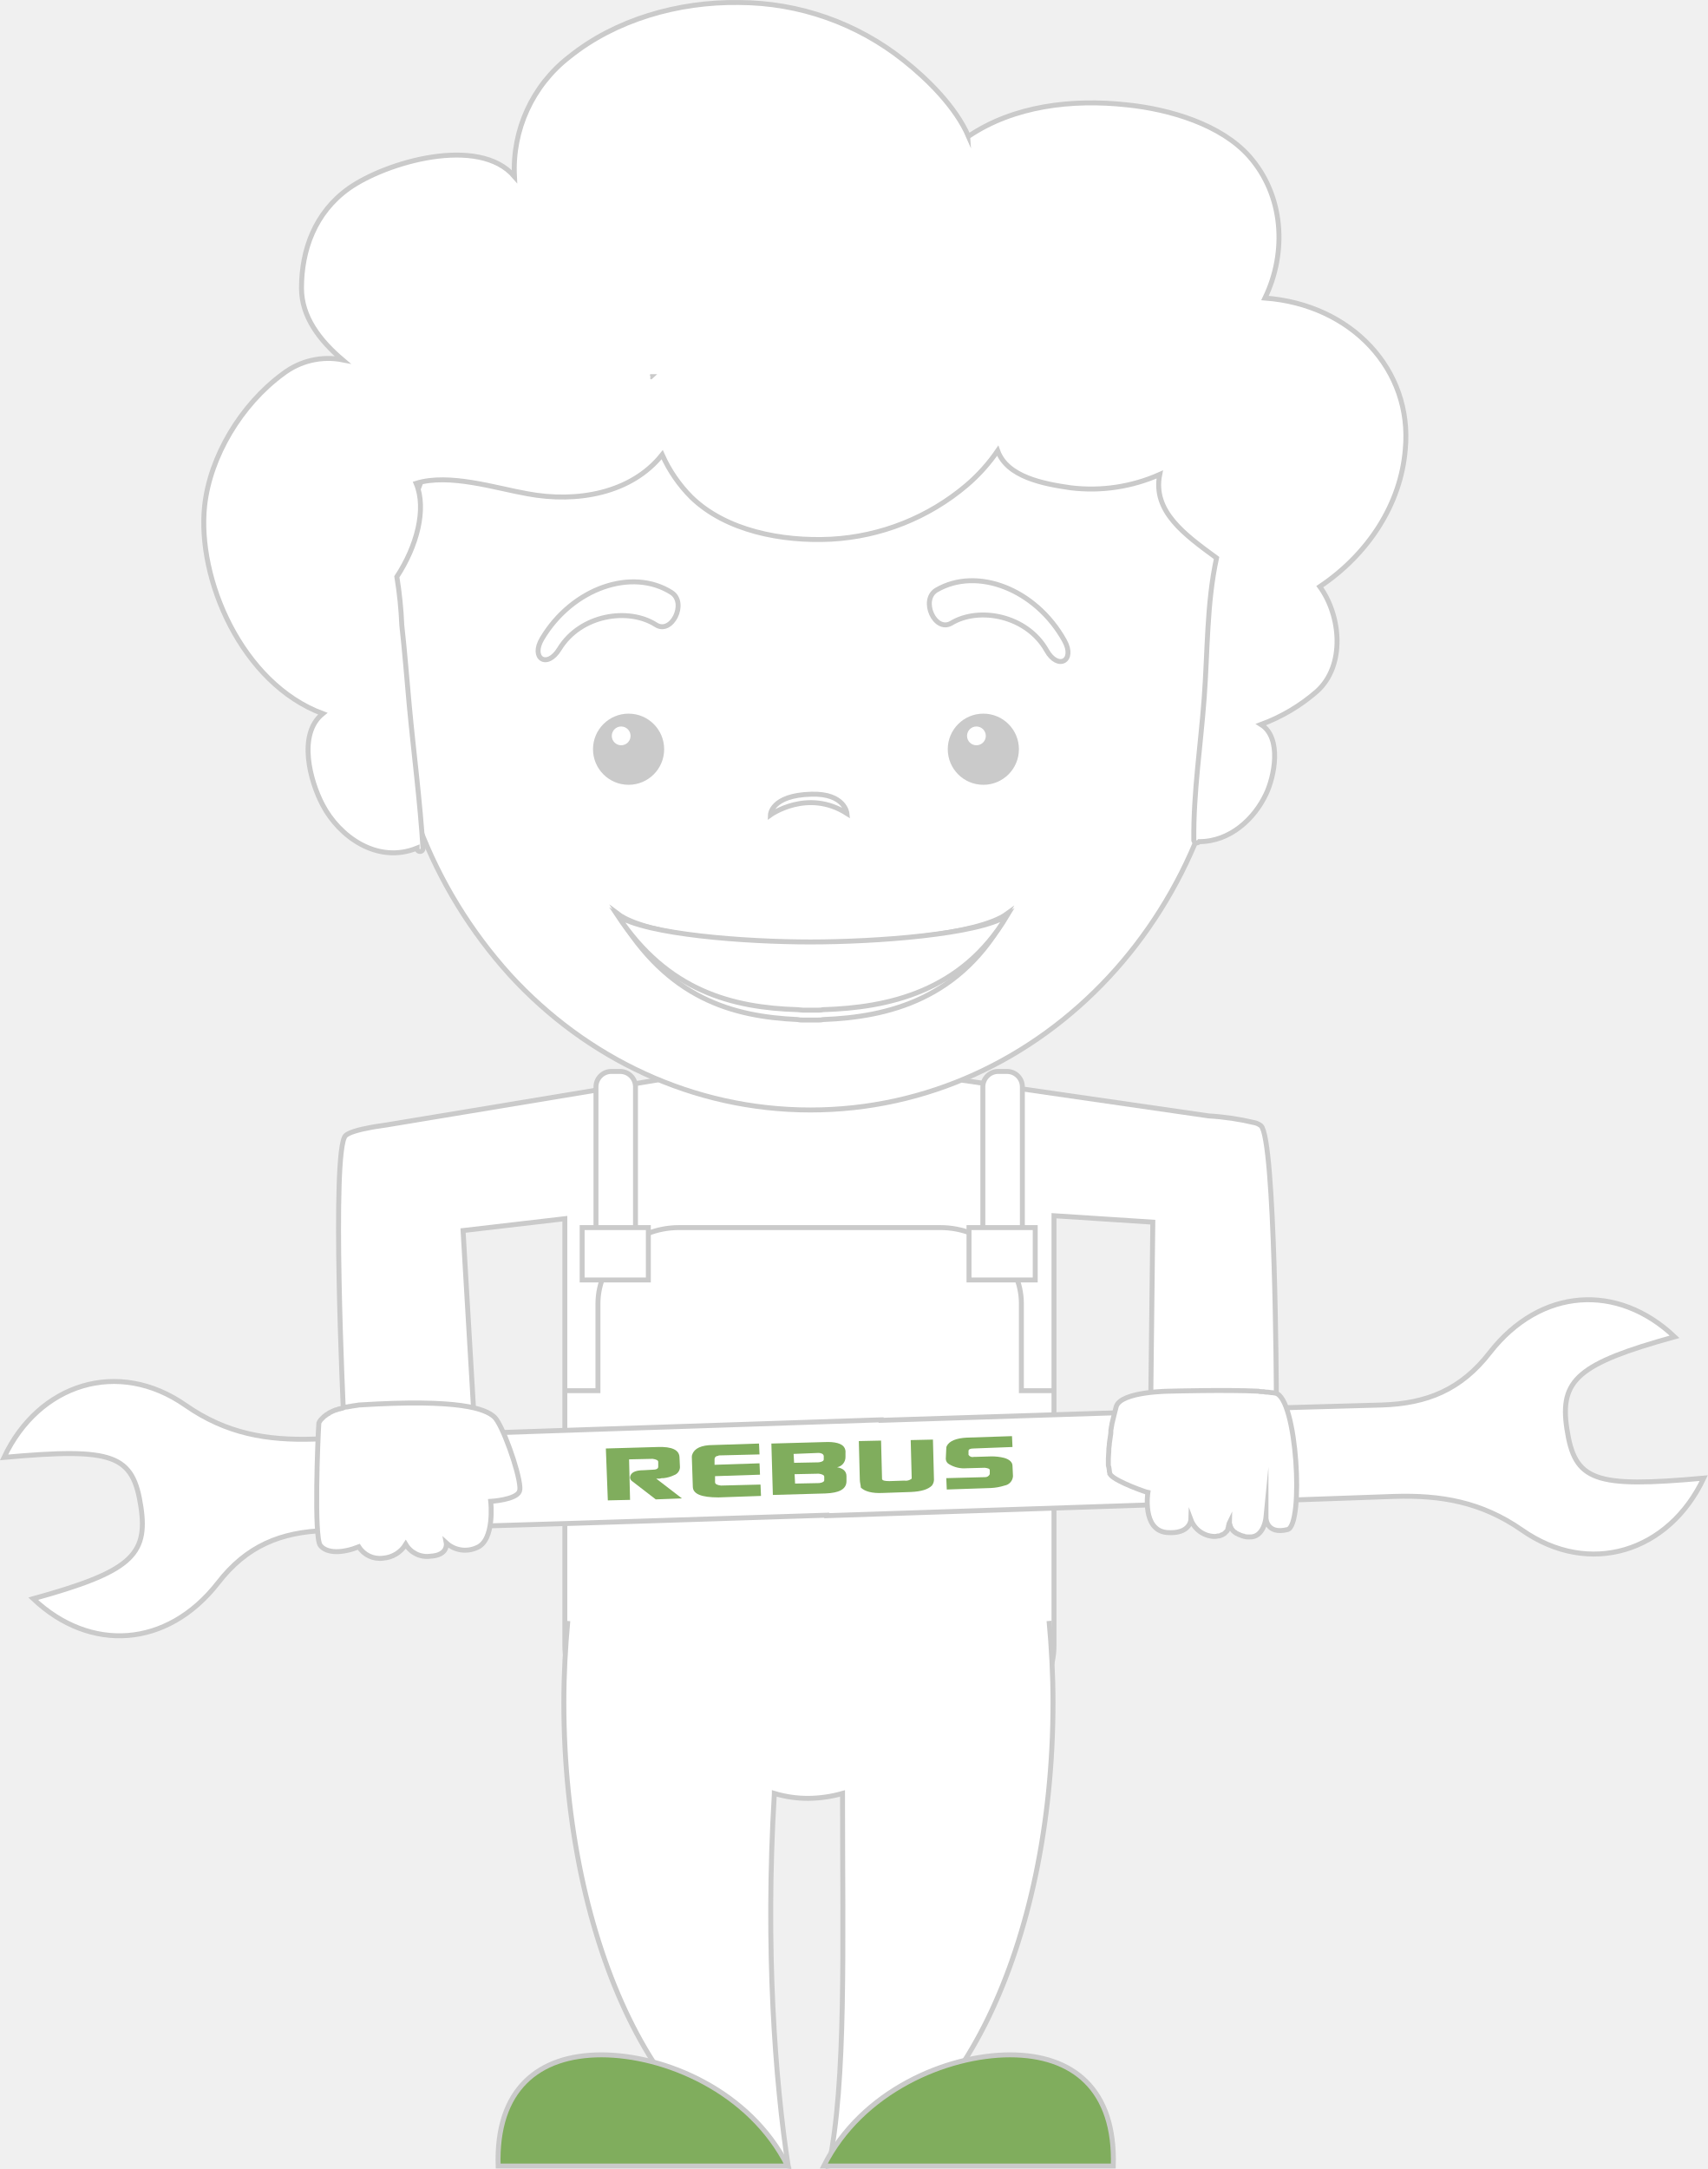
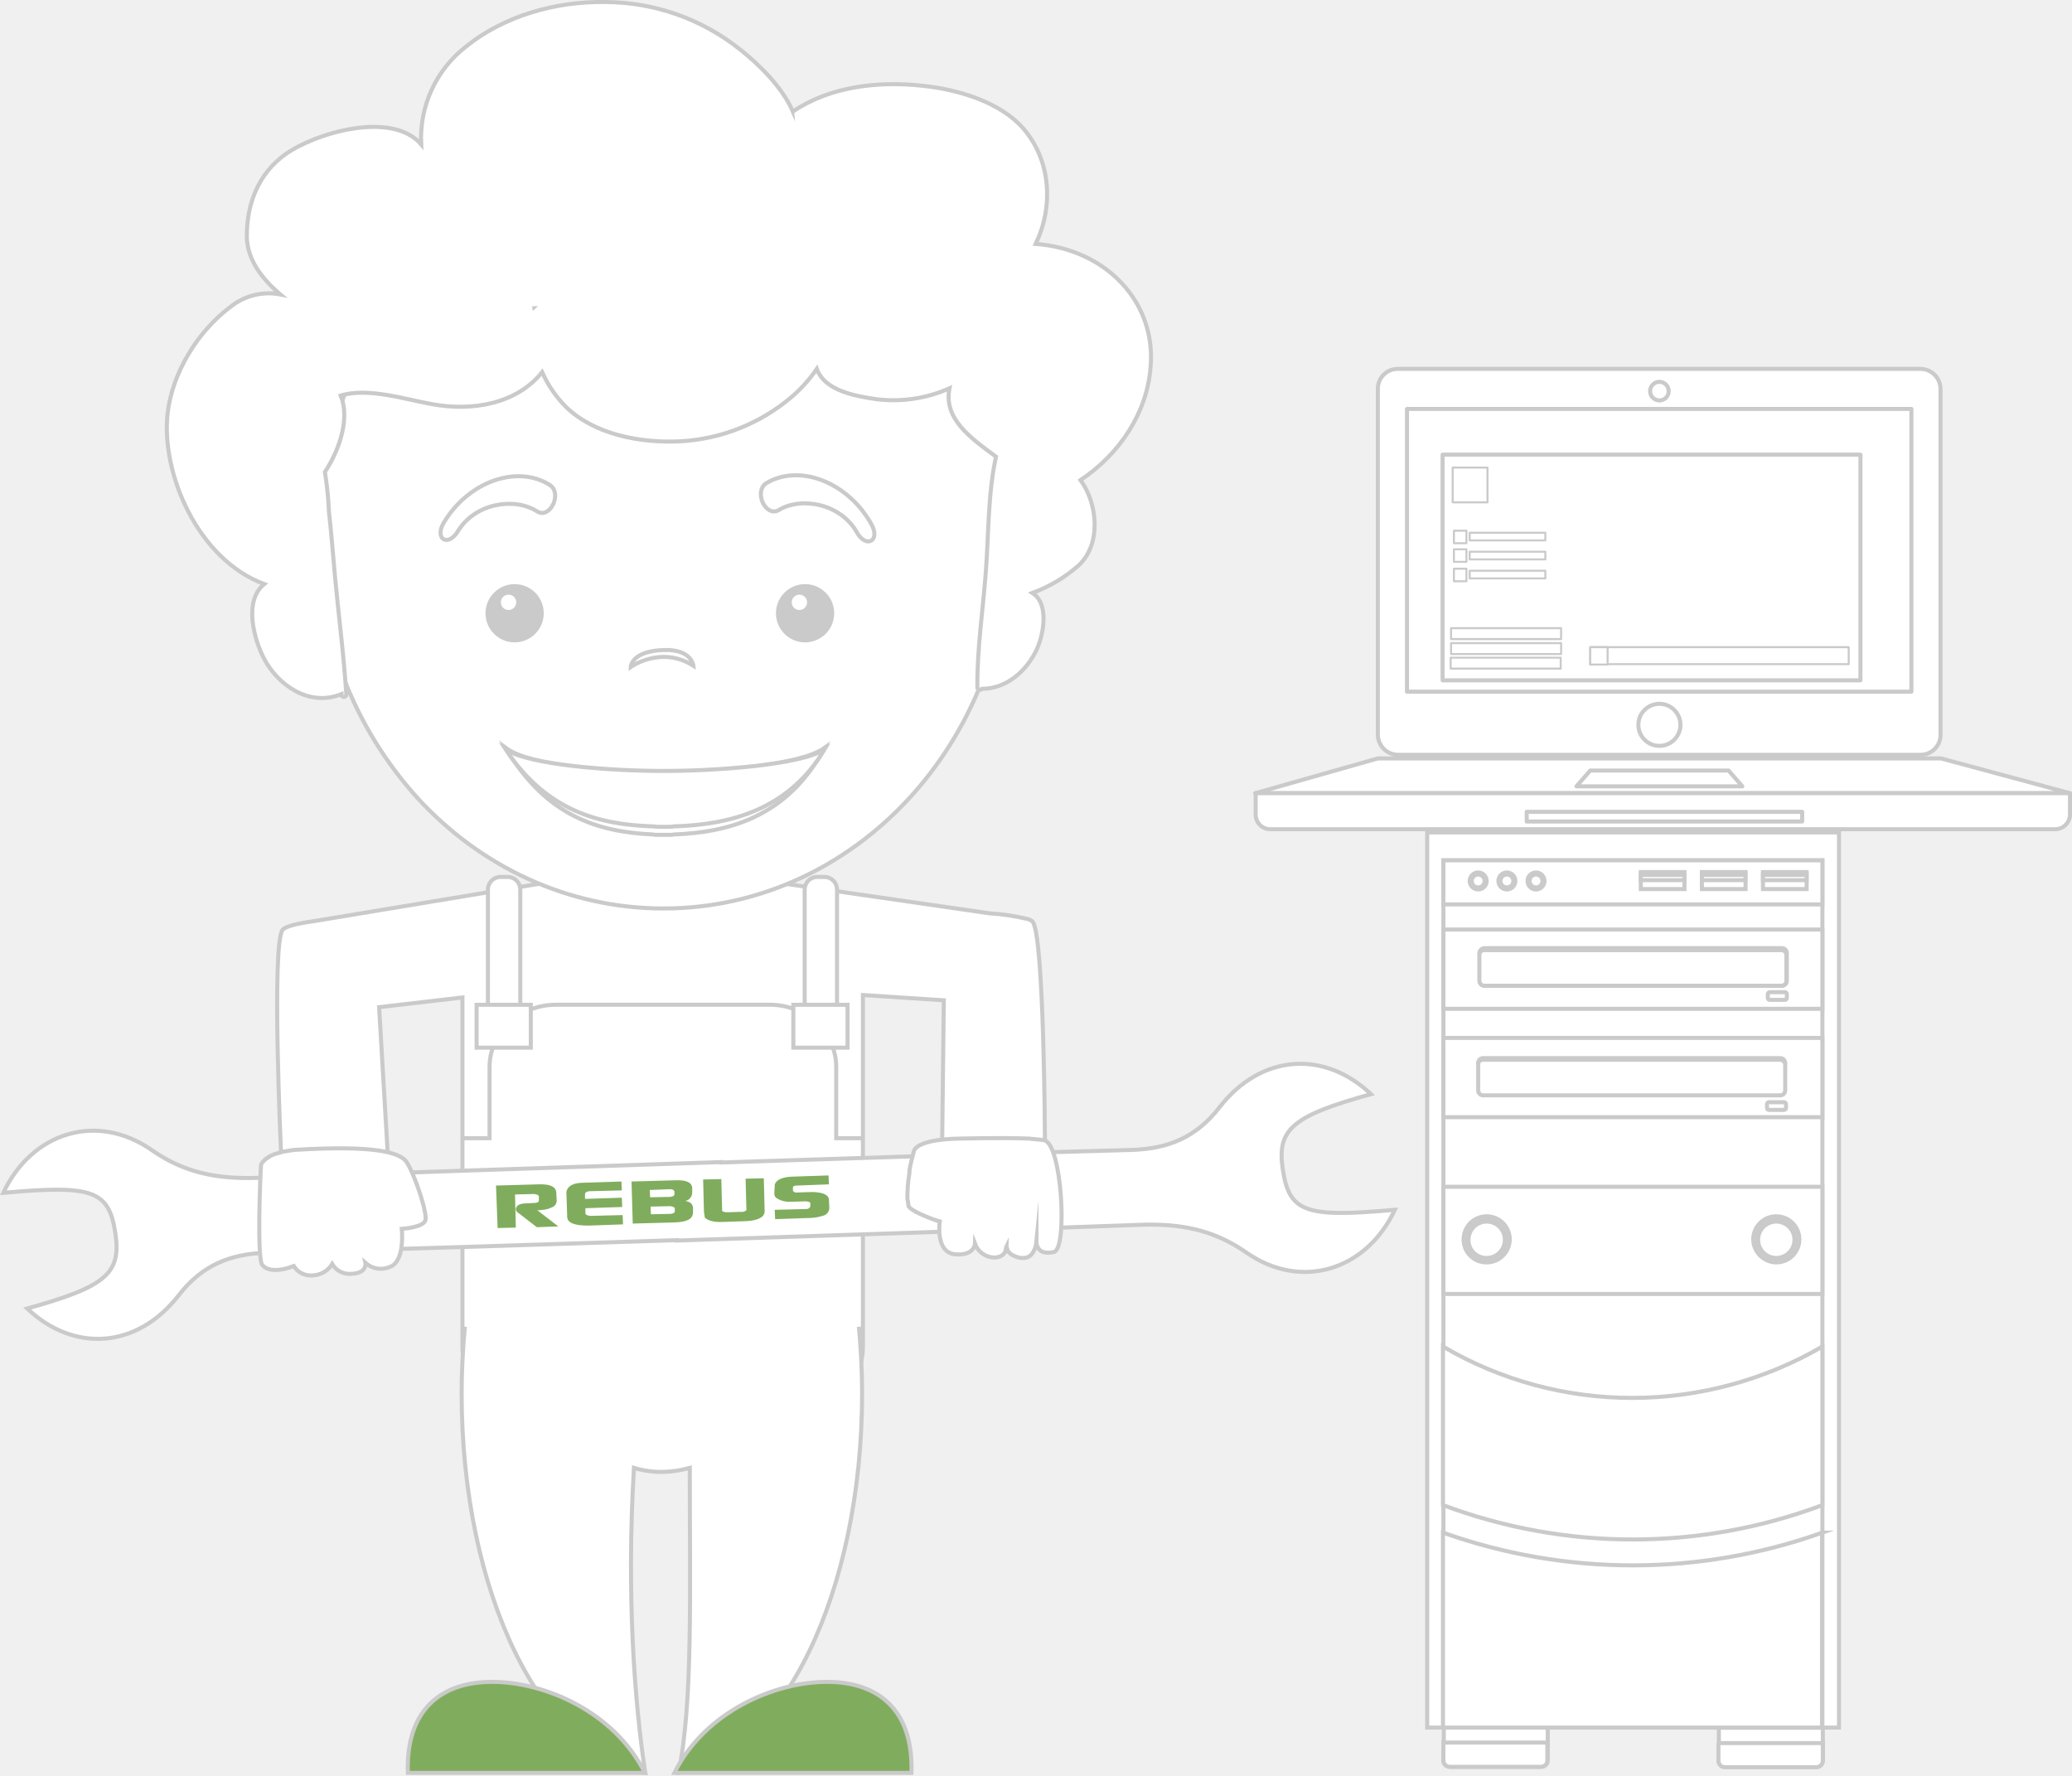
- <svg xmlns="http://www.w3.org/2000/svg" viewBox="0 0 345.65 438.91">
+ <svg xmlns="http://www.w3.org/2000/svg" viewBox="0 0 512.22 438.91">
  <defs>
-     <style>.a,.c{fill:#fff;}.a,.c,.d{stroke:#cacaca;}.a,.d{stroke-miterlimit:22.93;}.b{fill:#cacaca;}.c{stroke-miterlimit:10;}.d,.e{fill:#80ad5d;}</style>
+     <style>.a,.b,.c,.e{fill:#fff;}.a,.b,.c,.e,.f{stroke:#cacaca;}.a,.f{stroke-miterlimit:22.93;}.b,.c{stroke-linecap:round;stroke-linejoin:round;}.c{stroke-width:0.5px;}.d{fill:#cacaca;}.e{stroke-miterlimit:10;}.f,.g{fill:#80ad5d;}</style>
  </defs>
-   <path class="a" d="M288.6,264.9a3.26,3.26,0,0,0-1.2-.6h0a54.45,54.45,0,0,0-9.4-1.4l-53.9-7.8H169.6l-57.8,9.6c-1.1.2-2.2,0.3-3.2,0.5h0c-2.8.5-4.7,1.1-5.3,1.7-2.9,3.1-.4,56.2-0.4,56.2s6.1,3.4,26.3-1.3l-2.1-35.7,20.6-2.4v86.4a15.41,15.41,0,0,0,15.4,15.4h68.2a15.41,15.41,0,0,0,15.4-15.4v-87l20,1.3-0.4,34.5c19.7,3.6,25.4,0,25.4,0S291.5,267.7,288.6,264.9Z" transform="translate(-33.38 -37.09)" />
-   <path class="a" d="M136.6,234.4A95.1,95.1,0,0,1,112,170c0-50.7,38.2-91.7,85.4-91.7s85.4,41.1,85.4,91.7-38.2,91.7-85.4,91.7c-23.8,0-45.4-10.5-60.8-27.3" transform="translate(-33.38 -37.09)" />
-   <circle class="b" cx="127.22" cy="151.61" r="7.2" />
-   <circle class="c" cx="125.72" cy="148.91" r="2.4" />
-   <circle class="b" cx="199.02" cy="151.61" r="7.2" />
-   <circle class="c" cx="197.62" cy="148.91" r="2.4" />
-   <path class="a" d="M204.8,201.7s-0.4-4.1-7.2-3.9c-8.2.2-8.3,4.2-8.3,4.2S196.8,196.6,204.8,201.7Z" transform="translate(-33.38 -37.09)" />
-   <path class="a" d="M146.6,168.4c-2.5,4.1-5.9,1.9-3.5-2.1,6.1-10.2,18.2-14.4,26.2-9.3,3.2,2.1,0,8.6-3.2,6.5C160.6,160,150.9,161.4,146.6,168.4Z" transform="translate(-33.38 -37.09)" />
-   <path class="a" d="M245.2,168.7c2.3,4.1,5.9,2.1,3.6-2-5.8-10.4-17.7-15-25.9-10.2-3.3,2-.3,8.6,3,6.7C231.5,159.8,241.2,161.6,245.2,168.7Z" transform="translate(-33.38 -37.09)" />
-   <path class="a" d="M289.4,97.4c4.5-9.3,3.8-20.8-3.2-28.7-5.7-6.4-16-9.5-24.8-10.4-11.1-1.2-22.8.2-31.9,6.3a0.1,0.1,0,0,0-.1.1c-2.6-6-8.3-11.6-13.1-15.4A53.73,53.73,0,0,0,183,37.6c-12.4-.2-25.1,3.5-34.4,11a28.71,28.71,0,0,0-11.1,24.2c-7.2-8.4-26-2.9-33.5,2.4-6.9,4.9-9.6,12.5-9.6,20.2,0,5.8,3.7,10.6,8.3,14.5a15.06,15.06,0,0,0-12,2.8c-8.6,6.3-14.8,16.8-15.9,26.7-1.6,14.8,7.5,36,23.9,42.1-5.2,4.2-2.5,13.8,0,18.5,3.3,6.3,11,12,19.1,8.7V209a0.63,0.63,0,0,0,1.2-.1c-0.6-9.7-1.9-19.5-2.8-29.2-0.5-5.4-.9-10.8-1.5-16.1a81.36,81.36,0,0,0-1-9.8c4-6.1,6.1-13.7,3.9-18.9,6.7-2.1,16.2,1,22.5,2.1,10.1,1.9,21.1-.1,27.3-7.9a28.72,28.72,0,0,0,5.9,8.6c7,6.8,18.3,9,28.3,8.5A46.32,46.32,0,0,0,229,135.3a35.64,35.64,0,0,0,6.3-7c1.9,5.3,9.2,6.7,14.8,7.5a34.15,34.15,0,0,0,18-2.7c-1.5,7.5,5.1,12.2,11.5,16.9-2,9.2-1.8,19-2.5,28.3-0.7,9.5-2.2,19.2-2.1,28.7v0.2a0.63,0.63,0,0,0,1.1.2c6.3,0,11.2-4.7,13.5-9.6,1.7-3.5,3.3-11.4-1-14.1a36.28,36.28,0,0,0,11.3-6.7c5.8-5.2,4.9-15.3.6-21.2,9.7-6.5,16.4-16.6,17.3-27.8C319.3,111.9,306.9,98.7,289.4,97.4ZM165,113.3h0.2C165.1,113.4,165.1,113.3,165,113.3Zm121.2,39h0Zm6.2-53.7h0Z" transform="translate(-33.38 -37.09)" />
-   <path class="a" d="M237.2,222c-5.9,4.3-26.6,5.9-39.8,6s-33.2-1.6-39-6c10.1,17.2,23.3,20.8,36.4,21.4a3.75,3.75,0,0,0,1.1.1h3a4.1,4.1,0,0,0,1.1-.1C213.1,242.9,228,239.3,237.2,222Z" transform="translate(-33.38 -37.09)" />
-   <path class="a" d="M237.2,222.4c-5.9,3.8-26.6,5.3-39.8,5.3s-33.2-1.5-39-5.3c10.1,15.3,23.3,18.6,36.4,19,0.3,0,.7.1,1.1,0.1h3a4.1,4.1,0,0,0,1.1-.1C213.1,241,228,237.8,237.2,222.4Z" transform="translate(-33.38 -37.09)" />
-   <path class="a" d="M350.5,326.2c-1.5-9.9,2.3-13.2,21.8-18.6-11.5-10.9-27.1-10-37.4,3.2-5.8,7.5-12.7,10.3-21.8,10.6-33.8.9-67.6,2-101.4,3.1v-0.1c-38.3,1.3-76.5,2.5-114.8,3.9-9.5.3-17.7-1.1-25.9-6.8-13.7-9.6-29.8-4.4-36.8,10.5,22.2-2,26.1-.6,27.7,10,1.5,9.9-2.3,13.2-21.8,18.6,11.5,10.9,27.1,10,37.4-3.2,5.8-7.5,12.7-10.3,21.8-10.6,33.8-.9,67.6-2,101.4-3.1v0.1c38.3-1.3,76.5-2.5,114.8-3.9,9.5-.3,17.7,1.1,25.9,6.8,13.7,9.6,29.8,4.4,36.8-10.5C356,338.2,352.1,336.8,350.5,326.2Z" transform="translate(-33.38 -37.09)" />
-   <path class="a" d="M138.6,338.4V338c-0.2-3.3-3.6-12.8-5.2-14.2-1.8-1.6-6.8-3.7-27.4-2.4,0,0-.5.1-1.3,0.2h0a4.33,4.33,0,0,1-.5.1h-0.1c-0.2,0-.3.1-0.5,0.1h-0.2a1.42,1.42,0,0,0-.6.2h0c-0.2.1-.5,0.1-0.7,0.2H102c-0.2.1-.4,0.1-0.6,0.2h-0.1c-0.5.2-.9,0.4-1.3,0.6a0.1,0.1,0,0,0-.1.1c-0.2.1-.3,0.2-0.5,0.3l-0.1.1a1.76,1.76,0,0,0-.5.4h0l-0.4.4-0.1.1c-0.1.1-.1,0.2-0.2,0.3a0.1,0.1,0,0,1-.1.1,0.75,0.75,0,0,0-.1.5c-0.2,2.8-1,22.8.3,24.5s4.5,1.6,7.8.3a5,5,0,0,0,4.9,2.3,5.89,5.89,0,0,0,4.6-2.8,5,5,0,0,0,5,2.4c3.7-.2,3.2-2.7,3.2-2.7a5.65,5.65,0,0,0,6.1,1c3.8-1.4,2.9-9.4,2.9-9.4s5.1-.3,5.8-2a2.27,2.27,0,0,0,.1-0.4v-0.1Z" transform="translate(-33.38 -37.09)" />
-   <path class="a" d="M291.5,319c-0.2,0-.4-0.1-0.6-0.1h-0.2c-0.2,0-.5-0.1-0.7-0.1h0a2.77,2.77,0,0,1-.9-0.1h-0.2a2.77,2.77,0,0,1-.9-0.1h0c-6.5-.3-17.7,0-17.7,0s-10,0-11,3.1c-0.2.8-.5,1.9-0.8,3.2h0c-0.1.3-.1,0.7-0.2,1V326a3.08,3.08,0,0,0-.1,1v0.1l-0.3,2.1v0.2c0,0.3-.1.6-0.1,0.8v0.2c0,0.7-.1,1.3-0.1,1.9v1a1.48,1.48,0,0,0,.1.7h0c0,0.2.1,0.4,0.1,0.6v0.2a2.27,2.27,0,0,1,.1.4v0.1c0.1,0.1.1,0.2,0.2,0.3,1.3,1.4,7,3.4,7.5,3.5,0,0-1.2,7.6,3.8,8.1,4.8,0.4,4.9-2.6,4.9-2.6a5.23,5.23,0,0,0,4.7,3.4,2.2,2.2,0,0,0,.8-0.1h0.2a1.06,1.06,0,0,0,.5-0.2h0.1c0.2-.1.3-0.2,0.5-0.3l0.1-.1,0.3-.3,0.1-.1a0.76,0.76,0,0,0,.2-0.4v-0.1a0.37,0.37,0,0,0,.1-0.3V346c0.1-.3.1-0.6,0.2-0.8h0a0.76,0.76,0,0,0,.1.4h0c0,0.1.1,0.2,0.1,0.3V346a1.47,1.47,0,0,1,.2.4h0c0.1,0.1.2,0.3,0.3,0.4l0.1,0.1a1.38,1.38,0,0,0,.4.3l0.1,0.1,0.6,0.3a0.2,0.2,0,0,1,.2.1c0.2,0.1.4,0.1,0.6,0.2a0.37,0.37,0,0,1,.3.1,3.08,3.08,0,0,0,1,.1c3,0.2,3.4-3.9,3.4-3.9s0,3.5,4.4,2.4C297.3,345.6,295.9,319.8,291.5,319Z" transform="translate(-33.38 -37.09)" />
-   <path class="a" d="M147.5,318.5h6.9V300.9c0-8.5,7.4-15.4,16.4-15.4h52.9c9,0,16.4,6.9,16.4,15.4v17.6h6.5" transform="translate(-33.38 -37.09)" />
-   <path class="a" d="M158.9,292.5h-1.8a3.12,3.12,0,0,1-3.1-3.1V257a3.12,3.12,0,0,1,3.1-3.1h1.8A3.12,3.12,0,0,1,162,257v32.3A3.14,3.14,0,0,1,158.9,292.5Z" transform="translate(-33.38 -37.09)" />
-   <path class="a" d="M237.2,292.5h-1.8a3.12,3.12,0,0,1-3.1-3.1V257a3.12,3.12,0,0,1,3.1-3.1h1.8a3.12,3.12,0,0,1,3.1,3.1v32.3A3.14,3.14,0,0,1,237.2,292.5Z" transform="translate(-33.38 -37.09)" />
+   <path class="a" d="M361.5,439.5a1.58,1.58,0,0,0,1.56,1.6H385.7a1.58,1.58,0,0,0,1.6-1.56s0,0,0,0V429.3H361.6v10.2h-0.1Z" transform="translate(-4.68 -4.3)" />
+   <path class="a" d="M429.5,439.5a1.58,1.58,0,0,0,1.56,1.6H453.7a1.58,1.58,0,0,0,1.6-1.56s0,0,0,0v-8.1H429.6v8.1h-0.1Z" transform="translate(-4.68 -4.3)" />
+   <rect class="a" x="352.82" y="205.8" width="101.8" height="221.3" />
+   <rect class="a" x="356.82" y="212.7" width="93.7" height="214.4" />
+   <rect class="a" x="356.82" y="293.4" width="93.7" height="26.5" />
+   <path class="a" d="M455.2,337.2v39.2a133.64,133.64,0,0,1-93.8,0V337.2a92.26,92.26,0,0,0,46.9,12.7,93.71,93.71,0,0,0,46.9-12.7h0Zm0,46a139.83,139.83,0,0,1-93.8,0v48.2h93.7V383.2h0.1Z" transform="translate(-4.68 -4.3)" />
+   <path class="a" d="M372.2,316.4a5.7,5.7,0,1,0-5.7-5.7,5.63,5.63,0,0,0,5.56,5.7h0.14Z" transform="translate(-4.68 -4.3)" />
+   <path class="a" d="M372.2,315.5a4.8,4.8,0,0,0,4.8-4.8,4.74,4.74,0,0,0-4.68-4.8H372.2a4.8,4.8,0,0,0-4.8,4.8,4.74,4.74,0,0,0,4.68,4.8h0.12Z" transform="translate(-4.68 -4.3)" />
+   <path class="a" d="M372.2,315.3a4.5,4.5,0,1,0-4.5-4.5,4.42,4.42,0,0,0,4.34,4.5h0.16Z" transform="translate(-4.68 -4.3)" />
+   <rect class="a" x="356.82" y="229.8" width="93.7" height="19.6" />
+   <rect class="a" x="356.82" y="256.6" width="93.7" height="19.6" />
+   <path class="a" d="M370.5,246.8a1.22,1.22,0,0,0,1.2,1.2h73.5a1.22,1.22,0,0,0,1.2-1.2v-6.9a1.22,1.22,0,0,0-1.2-1.2H371.7a1.22,1.22,0,0,0-1.2,1.2v6.9h0Z" transform="translate(-4.68 -4.3)" />
+   <path class="a" d="M446.3,240v0.4a1.16,1.16,0,0,0-1.12-1.2H371.6a1.22,1.22,0,0,0-1.2,1.2V240a1.22,1.22,0,0,1,1.2-1.2h73.5A1.22,1.22,0,0,1,446.3,240Z" transform="translate(-4.68 -4.3)" />
+   <path class="a" d="M446.3,240.4v6.4a1.22,1.22,0,0,1-1.2,1.2H371.6a1.22,1.22,0,0,1-1.2-1.2v-6.4a1.16,1.16,0,0,1,1.12-1.2H445.1A1.22,1.22,0,0,1,446.3,240.4Z" transform="translate(-4.68 -4.3)" />
+   <path class="a" d="M441.7,251a0.47,0.47,0,0,0,.44.5h3.76a0.47,0.47,0,0,0,.5-0.5v-0.9a0.47,0.47,0,0,0-.44-0.5H442.2a0.47,0.47,0,0,0-.5.5V251Z" transform="translate(-4.68 -4.3)" />
+   <path class="a" d="M446,267.1v0.4a1.16,1.16,0,0,0-1.12-1.2H371.3a1.22,1.22,0,0,0-1.2,1.2v-0.4a1.22,1.22,0,0,1,1.2-1.2h73.5A1.22,1.22,0,0,1,446,267.1Z" transform="translate(-4.68 -4.3)" />
+   <path class="a" d="M446,267.5v6.4a1.22,1.22,0,0,1-1.2,1.2H371.3a1.22,1.22,0,0,1-1.2-1.2v-6.4a1.16,1.16,0,0,1,1.12-1.2H444.8A1.29,1.29,0,0,1,446,267.5Z" transform="translate(-4.68 -4.3)" />
+   <path class="a" d="M441.5,278.2a0.47,0.47,0,0,0,.44.5h3.76a0.47,0.47,0,0,0,.5-0.5v-0.9a0.47,0.47,0,0,0-.44-0.5H442a0.47,0.47,0,0,0-.5.5v0.9Z" transform="translate(-4.68 -4.3)" />
+   <rect class="a" x="356.82" y="212.7" width="93.7" height="10.9" />
+   <rect class="a" x="435.82" y="215.6" width="10.8" height="4.2" />
+   <rect class="a" x="435.82" y="216.3" width="10.8" height="1.3" />
+   <rect class="a" x="420.72" y="215.6" width="10.8" height="4.2" />
+   <rect class="a" x="420.72" y="216.3" width="10.8" height="1.3" />
+   <rect class="a" x="405.62" y="215.6" width="10.8" height="4.2" />
+   <rect class="a" x="405.62" y="216.3" width="10.8" height="1.3" />
+   <circle class="a" cx="379.72" cy="217.8" r="2.1" />
+   <circle class="a" cx="379.72" cy="217.8" r="1.6" />
+   <circle class="a" cx="372.52" cy="217.8" r="2.1" />
+   <circle class="a" cx="372.52" cy="217.8" r="1.6" />
+   <circle class="a" cx="365.42" cy="217.8" r="2.1" />
+   <circle class="a" cx="365.42" cy="217.8" r="1.6" />
+   <path class="a" d="M443.8,316.4a5.7,5.7,0,1,0-5.7-5.7A5.76,5.76,0,0,0,443.8,316.4Z" transform="translate(-4.68 -4.3)" />
+   <path class="a" d="M443.8,315.5a4.8,4.8,0,0,0,4.8-4.8,4.74,4.74,0,0,0-4.68-4.8H443.8a4.8,4.8,0,1,0,0,9.6h0Z" transform="translate(-4.68 -4.3)" />
+   <path class="a" d="M443.8,315.3a4.5,4.5,0,1,0-4.5-4.5,4.5,4.5,0,0,0,4.5,4.5h0Z" transform="translate(-4.68 -4.3)" />
+   <path class="a" d="M387.2,439.5v-4.4H361.5v4.4a1.58,1.58,0,0,0,1.56,1.6H385.7A1.56,1.56,0,0,0,387.2,439.5Z" transform="translate(-4.68 -4.3)" />
+   <path class="a" d="M429.5,435.2v4.4a1.58,1.58,0,0,0,1.56,1.6H453.7a1.58,1.58,0,0,0,1.6-1.56s0,0,0,0v-4.4H429.5Z" transform="translate(-4.68 -4.3)" />
+   <path class="b" d="M350.1,95.5H479.6a5,5,0,0,1,4.8,5v85.4a4.91,4.91,0,0,1-4.8,5H350.1a5,5,0,0,1-4.8-5V100.5A4.91,4.91,0,0,1,350.1,95.5Z" transform="translate(-4.68 -4.3)" />
+   <rect class="b" x="347.82" y="101.1" width="124.7" height="69.9" />
+   <circle class="b" cx="410.22" cy="96.7" r="2.3" />
+   <polygon class="b" points="340.62 187.5 479.82 187.5 511.72 196.1 310.32 196.1 340.62 187.5" />
+   <path class="b" d="M315,200.4H516.4v5.4a3.65,3.65,0,0,1-3.7,3.5H318.8a3.59,3.59,0,0,1-3.7-3.48V200.4H315Z" transform="translate(-4.68 -4.3)" />
+   <rect class="b" x="377.42" y="200.7" width="68.1" height="2.4" />
+   <circle class="b" cx="410.22" cy="179.2" r="5.2" />
+   <polygon class="b" points="410.22 190.5 427.32 190.5 430.72 194.4 410.22 194.4 389.72 194.4 393.12 190.5 410.22 190.5" />
+   <rect class="b" x="356.62" y="112.4" width="103.3" height="55.8" />
+   <rect class="c" x="359.42" y="131.2" width="3.1" height="3.1" />
+   <rect class="c" x="359.42" y="135.8" width="3.1" height="3.1" />
+   <rect class="c" x="359.42" y="140.6" width="3.1" height="3.1" />
+   <rect class="c" x="363.32" y="131.7" width="18.7" height="1.9" />
+   <rect class="c" x="363.32" y="136.4" width="18.7" height="1.9" />
+   <rect class="c" x="363.32" y="141.1" width="18.7" height="1.9" />
+   <rect class="c" x="358.62" y="162.6" width="27.2" height="2.7" />
+   <rect class="c" x="358.72" y="159" width="27.2" height="2.7" />
+   <rect class="c" x="358.72" y="155.3" width="27.2" height="2.7" />
+   <rect class="c" x="359.12" y="115.6" width="8.6" height="8.6" />
+   <rect class="c" x="393.12" y="160" width="63.9" height="4.2" />
+   <rect class="c" x="393.12" y="160" width="4.3" height="4.3" />
+   <path class="a" d="M259.9,232.1a3.26,3.26,0,0,0-1.2-.6h0a54.45,54.45,0,0,0-9.4-1.4l-53.9-7.8H140.9l-57.8,9.6c-1.1.2-2.2,0.3-3.2,0.5h0c-2.8.5-4.7,1.1-5.3,1.7-2.9,3.1-.4,56.2-0.4,56.2s6.1,3.4,26.3-1.3l-2.1-35.7,20.6-2.4v86.4a15.41,15.41,0,0,0,15.4,15.4h68.2A15.41,15.41,0,0,0,218,337.3v-87l20,1.3-0.4,34.5c19.7,3.6,25.4,0,25.4,0S262.8,234.9,259.9,232.1Z" transform="translate(-4.68 -4.3)" />
+   <path class="a" d="M107.9,201.6a95.1,95.1,0,0,1-24.6-64.4c0-50.7,38.2-91.7,85.4-91.7s85.4,41.1,85.4,91.7-38.2,91.7-85.4,91.7c-23.8,0-45.4-10.5-60.8-27.3" transform="translate(-4.68 -4.3)" />
+   <circle class="d" cx="127.22" cy="151.61" r="7.2" />
+   <circle class="e" cx="125.72" cy="148.91" r="2.4" />
+   <circle class="d" cx="199.02" cy="151.61" r="7.2" />
+   <circle class="e" cx="197.62" cy="148.91" r="2.4" />
+   <path class="a" d="M176.1,168.9s-0.4-4.1-7.2-3.9c-8.2.2-8.3,4.2-8.3,4.2S168.1,163.8,176.1,168.9Z" transform="translate(-4.68 -4.3)" />
+   <path class="a" d="M117.9,135.6c-2.5,4.1-5.9,1.9-3.5-2.1,6.1-10.2,18.2-14.4,26.2-9.3,3.2,2.1,0,8.6-3.2,6.5C131.9,127.2,122.2,128.6,117.9,135.6Z" transform="translate(-4.68 -4.3)" />
+   <path class="a" d="M216.5,135.9c2.3,4.1,5.9,2.1,3.6-2-5.8-10.4-17.7-15-25.9-10.2-3.3,2-.3,8.6,3,6.7C202.8,127,212.5,128.8,216.5,135.9Z" transform="translate(-4.68 -4.3)" />
+   <path class="a" d="M260.7,64.6c4.5-9.3,3.8-20.8-3.2-28.7-5.7-6.4-16-9.5-24.8-10.4-11.1-1.2-22.8.2-31.9,6.3a0.1,0.1,0,0,0-.1.1h0c-2.6-6-8.3-11.6-13.1-15.4A53.73,53.73,0,0,0,154.3,4.8c-12.4-.2-25.1,3.5-34.4,11A28.71,28.71,0,0,0,108.8,40c-7.2-8.4-26-2.9-33.5,2.4-6.9,4.9-9.6,12.5-9.6,20.2,0,5.8,3.7,10.6,8.3,14.5a15.06,15.06,0,0,0-12,2.8c-8.6,6.3-14.8,16.8-15.9,26.7-1.6,14.8,7.5,36,23.9,42.1-5.2,4.2-2.5,13.8,0,18.5,3.3,6.3,11,12,19.1,8.7v0.3a0.63,0.63,0,0,0,1.2-.1c-0.6-9.7-1.9-19.5-2.8-29.2-0.5-5.4-.9-10.8-1.5-16.1a81.36,81.36,0,0,0-1-9.8c4-6.1,6.1-13.7,3.9-18.9,6.7-2.1,16.2,1,22.5,2.1,10.1,1.9,21.1-.1,27.3-7.9a28.72,28.72,0,0,0,5.9,8.6c7,6.8,18.3,9,28.3,8.5a46.32,46.32,0,0,0,27.4-10.9,35.64,35.64,0,0,0,6.3-7c1.9,5.3,9.2,6.7,14.8,7.5a34.15,34.15,0,0,0,18-2.7c-1.5,7.5,5.1,12.2,11.5,16.9-2,9.2-1.8,19-2.5,28.3-0.7,9.5-2.2,19.2-2.1,28.7v0.2a0.63,0.63,0,0,0,1.1.2c6.3,0,11.2-4.7,13.5-9.6,1.7-3.5,3.3-11.4-1-14.1a36.28,36.28,0,0,0,11.3-6.7c5.8-5.2,4.9-15.3.6-21.2,9.7-6.5,16.4-16.6,17.3-27.8C290.6,79.1,278.2,65.9,260.7,64.6ZM136.3,80.5h0.2C136.4,80.6,136.4,80.5,136.3,80.5Zm121.2,39h0Zm6.2-53.7h0Z" transform="translate(-4.68 -4.3)" />
+   <path class="a" d="M208.5,189.2c-5.9,4.3-26.6,5.9-39.8,6s-33.2-1.6-39-6c10.1,17.2,23.3,20.8,36.4,21.4a3.75,3.75,0,0,0,1.1.1h3a4.1,4.1,0,0,0,1.1-.1C184.4,210.1,199.3,206.5,208.5,189.2Z" transform="translate(-4.68 -4.3)" />
+   <path class="a" d="M208.5,189.6c-5.9,3.8-26.6,5.3-39.8,5.3s-33.2-1.5-39-5.3c10.1,15.3,23.3,18.6,36.4,19,0.3,0,.7.1,1.1,0.1h3a4.1,4.1,0,0,0,1.1-.1C184.4,208.2,199.3,205,208.5,189.6Z" transform="translate(-4.68 -4.3)" />
+   <path class="a" d="M321.8,293.4c-1.5-9.9,2.3-13.2,21.8-18.6-11.5-10.9-27.1-10-37.4,3.2-5.8,7.5-12.7,10.3-21.8,10.6-33.8.9-67.6,2-101.4,3.1v-0.1c-38.3,1.3-76.5,2.5-114.8,3.9-9.5.3-17.7-1.1-25.9-6.8-13.7-9.6-29.8-4.4-36.8,10.5,22.2-2,26.1-.6,27.7,10,1.5,9.9-2.3,13.2-21.8,18.6,11.5,10.9,27.1,10,37.4-3.2,5.8-7.5,12.7-10.3,21.8-10.6,33.8-.9,67.6-2,101.4-3.1V311c38.3-1.3,76.5-2.5,114.8-3.9,9.5-.3,17.7,1.1,25.9,6.8,13.7,9.6,29.8,4.4,36.8-10.5C327.3,305.4,323.4,304,321.8,293.4Z" transform="translate(-4.68 -4.3)" />
+   <path class="a" d="M109.9,305.6v-0.4c-0.2-3.3-3.6-12.8-5.2-14.2-1.8-1.6-6.8-3.7-27.4-2.4,0,0-.5.1-1.3,0.2h0a4.33,4.33,0,0,1-.5.1H75.4c-0.2,0-.3.1-0.5,0.1H74.7a1.42,1.42,0,0,0-.6.2h0c-0.2.1-.5,0.1-0.7,0.2H73.3c-0.2.1-.4,0.1-0.6,0.2H72.6c-0.5.2-.9,0.4-1.3,0.6a0.1,0.1,0,0,0-.1.1h0c-0.2.1-.3,0.2-0.5,0.3l-0.1.1a1.76,1.76,0,0,0-.5.4h0l-0.4.4-0.1.1c-0.1.1-.1,0.2-0.2,0.3a0.1,0.1,0,0,1-.1.1h0a0.75,0.75,0,0,0-.1.5c-0.2,2.8-1,22.8.3,24.5s4.5,1.6,7.8.3a5,5,0,0,0,4.9,2.3,5.89,5.89,0,0,0,4.6-2.8,5,5,0,0,0,5,2.4c3.7-.2,3.2-2.7,3.2-2.7a5.65,5.65,0,0,0,6.1,1c3.8-1.4,2.9-9.4,2.9-9.4s5.1-.3,5.8-2a2.27,2.27,0,0,0,.1-0.4v-0.1h0Z" transform="translate(-4.68 -4.3)" />
+   <path class="a" d="M262.8,286.2c-0.2,0-.4-0.1-0.6-0.1H262c-0.2,0-.5-0.1-0.7-0.1h0a2.77,2.77,0,0,1-.9-0.1h-0.2a2.77,2.77,0,0,1-.9-0.1h0c-6.5-.3-17.7,0-17.7,0s-10,0-11,3.1c-0.2.8-.5,1.9-0.8,3.2h0c-0.1.3-.1,0.7-0.2,1v0.1a3.08,3.08,0,0,0-.1,1v0.1l-0.3,2.1v0.2c0,0.3-.1.6-0.1,0.8v0.2c0,0.7-.1,1.3-0.1,1.9v1a1.48,1.48,0,0,0,.1.7h0c0,0.2.1,0.4,0.1,0.6V302a2.27,2.27,0,0,1,.1.4v0.1c0.1,0.1.1,0.2,0.2,0.3,1.3,1.4,7,3.4,7.5,3.5,0,0-1.2,7.6,3.8,8.1,4.8,0.4,4.9-2.6,4.9-2.6a5.23,5.23,0,0,0,4.7,3.4,2.2,2.2,0,0,0,.8-0.1h0.2a1.06,1.06,0,0,0,.5-0.2H252c0.2-.1.3-0.2,0.5-0.3l0.1-.1,0.3-.3,0.1-.1a0.76,0.76,0,0,0,.2-0.4v-0.1a0.37,0.37,0,0,0,.1-0.3v-0.1c0.1-.3.1-0.6,0.2-0.8h0a0.76,0.76,0,0,0,.1.4h0c0,0.1.1,0.2,0.1,0.3v0.1a1.47,1.47,0,0,1,.2.4h0c0.1,0.1.2,0.3,0.3,0.4l0.1,0.1a1.38,1.38,0,0,0,.4.3l0.1,0.1,0.6,0.3a0.2,0.2,0,0,1,.2.1c0.2,0.1.4,0.1,0.6,0.2a0.37,0.37,0,0,1,.3.1,3.08,3.08,0,0,0,1,.1c3,0.2,3.4-3.9,3.4-3.9s0,3.5,4.4,2.4C268.6,312.8,267.2,287,262.8,286.2Z" transform="translate(-4.68 -4.3)" />
+   <path class="a" d="M118.8,285.7h6.9V268.1c0-8.5,7.4-15.4,16.4-15.4H195c9,0,16.4,6.9,16.4,15.4v17.6h6.5" transform="translate(-4.68 -4.3)" />
+   <path class="a" d="M130.2,259.7h-1.8a3.12,3.12,0,0,1-3.1-3.1V224.2a3.12,3.12,0,0,1,3.1-3.1h1.8a3.12,3.12,0,0,1,3.1,3.1v32.3a3.14,3.14,0,0,1-3.08,3.2h0Z" transform="translate(-4.68 -4.3)" />
+   <path class="a" d="M208.5,259.7h-1.8a3.12,3.12,0,0,1-3.1-3.1V224.2a3.12,3.12,0,0,1,3.1-3.1h1.8a3.12,3.12,0,0,1,3.1,3.1v32.3a3.14,3.14,0,0,1-3.08,3.2h0Z" transform="translate(-4.68 -4.3)" />
  <rect class="a" x="117.82" y="248.41" width="13.4" height="10.6" />
  <rect class="a" x="196.12" y="248.41" width="13.4" height="10.6" />
-   <path class="a" d="M148.3,365.1c-0.5,5.4-.8,10.9-0.8,16.5,0,49.3,20,89.8,45.4,93.8-2.6-16.9-4.7-43.9-2.8-75.3V400a23.52,23.52,0,0,0,6.9,1,26.14,26.14,0,0,0,6.9-1v0.1c0,30.9.8,58.1-2.8,75.3,25.5-4,45.4-44.5,45.4-93.8,0-5.6-.3-11.1-0.8-16.5" transform="translate(-33.38 -37.09)" />
-   <path class="d" d="M155.1,452.9c12.8,0,30.1,7.3,37.7,22.5H134.2C133.7,459.9,142.3,452.9,155.1,452.9Z" transform="translate(-33.38 -37.09)" />
-   <path class="d" d="M237.8,452.9c-12.8,0-30.1,7.3-37.7,22.5h58.6C259.2,459.9,250.6,452.9,237.8,452.9Z" transform="translate(-33.38 -37.09)" />
-   <path class="e" d="M156,330.2l10.5-.3c2.9-.1,4.3.6,4.4,2L171,334a1.77,1.77,0,0,1-1.2,1.6,6.46,6.46,0,0,1-2.1.6,2,2,0,0,0-.8.1h-0.7l5.2,4-5.3.2-4.8-3.7a0.91,0.91,0,0,1-.4-0.8c0.1-.9,1-1.4,2.7-1.4l1.8-.1q1.2,0,1.2-.6v-1c0-.3-0.4-0.5-1.1-0.6h-0.3l-4.5.1,0.2,8.2-4.5.1Z" transform="translate(-33.38 -37.09)" />
-   <path class="e" d="M173.6,337.9l-0.2-6a1.09,1.09,0,0,1,.1-0.5c0.4-1.2,1.8-1.9,4.2-1.9l9.3-.3,0.1,2.2-8.1.2a0.37,0.37,0,0,0-.3.1,0.67,0.67,0,0,0-.7.6v1.2l9.1-.3,0.1,2.3-9.1.3V337c0,0.4.4,0.6,1.2,0.7l8-.2,0.1,2.3-8.6.3C175.3,340.1,173.6,339.4,173.6,337.9Z" transform="translate(-33.38 -37.09)" />
-   <path class="e" d="M189.5,329.2l10.8-.3c2.1-.1,3.4.3,3.9,1a1.74,1.74,0,0,1,.3,1.2v0.8a2.09,2.09,0,0,1-1.7,2.1c1.2,0.2,1.9.8,1.9,1.8v1c0,1.6-1.4,2.4-4.3,2.5l-10.6.3Zm4.5,2.1,0.1,1.8,5-.1c0.7-.1,1-0.3,1-0.6v-0.7a0.63,0.63,0,0,0-.5-0.5,1.27,1.27,0,0,0-.6-0.1Zm0.2,4.1,0.1,1.9,4.9-.1c0.7-.1,1-0.3,1-0.6v-0.7c0-.3-0.4-0.5-1.1-0.6Z" transform="translate(-33.38 -37.09)" />
-   <path class="e" d="M207.4,336.5l-0.2-7.8,4.5-.1,0.2,7.8c0.1,0.3.6,0.4,1.5,0.4l3-.1a1.86,1.86,0,0,0,1.5-.4v-0.1l-0.2-7.7,4.5-.1,0.2,7.8a2.08,2.08,0,0,1-.4,1.5c-0.8.8-2.2,1.2-4.2,1.3l-5.8.2c-2.1.1-3.6-.3-4.4-1.1C207.6,337.6,207.4,337.1,207.4,336.5Z" transform="translate(-33.38 -37.09)" />
-   <path class="e" d="M224.9,330.2a0.9,0.9,0,0,1,.1-0.5c0.5-1,1.9-1.6,4.1-1.7l9.1-.3,0.1,2.2-7.9.3c-0.7,0-1,.2-1,0.5v0.8a1,1,0,0,0,1.1.4h0.3l3.2-.1a10.32,10.32,0,0,1,2.6.3c1.1,0.3,1.7.9,1.7,1.6l0.1,2.1a2.05,2.05,0,0,1-1.7,1.9,10.8,10.8,0,0,1-2.8.5l-8.9.3-0.1-2.3,7.8-.2a1,1,0,0,0,1-.6v-0.8c0-.3-0.3-0.4-1-0.5l-3.7.1a5.87,5.87,0,0,1-3.5-.8,1.27,1.27,0,0,1-.7-1.1Z" transform="translate(-33.38 -37.09)" />
+   <path class="a" d="M119.6,332.3c-0.5,5.4-.8,10.9-0.8,16.5,0,49.3,20,89.8,45.4,93.8-2.6-16.9-4.7-43.9-2.8-75.3v-0.1a23.52,23.52,0,0,0,6.9,1,26.14,26.14,0,0,0,6.9-1v0.1c0,30.9.8,58.1-2.8,75.3,25.5-4,45.4-44.5,45.4-93.8,0-5.6-.3-11.1-0.8-16.5" transform="translate(-4.68 -4.3)" />
+   <path class="f" d="M126.4,420.1c12.8,0,30.1,7.3,37.7,22.5H105.5C105,427.1,113.6,420.1,126.4,420.1Z" transform="translate(-4.68 -4.3)" />
+   <path class="f" d="M209.1,420.1c-12.8,0-30.1,7.3-37.7,22.5H230C230.5,427.1,221.9,420.1,209.1,420.1Z" transform="translate(-4.68 -4.3)" />
+   <path class="g" d="M127.3,297.4l10.5-.3c2.9-.1,4.3.6,4.4,2l0.1,2.1a1.77,1.77,0,0,1-1.2,1.6,6.46,6.46,0,0,1-2.1.6,2,2,0,0,0-.8.1h-0.7l5.2,4-5.3.2-4.8-3.7a0.91,0.91,0,0,1-.4-0.8c0.1-.9,1-1.4,2.7-1.4l1.8-.1q1.2,0,1.2-.6v-1c0-.3-0.4-0.5-1.1-0.6h-0.3l-4.5.1,0.2,8.2-4.5.1Z" transform="translate(-4.68 -4.3)" />
+   <path class="g" d="M144.9,305.1l-0.2-6a1.09,1.09,0,0,1,.1-0.5c0.4-1.2,1.8-1.9,4.2-1.9l9.3-.3,0.1,2.2-8.1.2a0.37,0.37,0,0,0-.3.1,0.67,0.67,0,0,0-.7.6v1.2l9.1-.3,0.1,2.3-9.1.3v1.2c0,0.4.4,0.6,1.2,0.7l8-.2,0.1,2.3-8.6.3C146.6,307.3,144.9,306.6,144.9,305.1Z" transform="translate(-4.68 -4.3)" />
+   <path class="g" d="M160.8,296.4l10.8-.3c2.1-.1,3.4.3,3.9,1a1.74,1.74,0,0,1,.3,1.2v0.8a2.09,2.09,0,0,1-1.7,2.1c1.2,0.2,1.9.8,1.9,1.8v1c0,1.6-1.4,2.4-4.3,2.5l-10.6.3Zm4.5,2.1,0.1,1.8,5-.1c0.7-.1,1-0.3,1-0.6v-0.7a0.63,0.63,0,0,0-.5-0.5,1.27,1.27,0,0,0-.6-0.1Zm0.2,4.1,0.1,1.9,4.9-.1c0.7-.1,1-0.3,1-0.6v-0.7c0-.3-0.4-0.5-1.1-0.6Z" transform="translate(-4.68 -4.3)" />
+   <path class="g" d="M178.7,303.7l-0.2-7.8,4.5-.1,0.2,7.8c0.1,0.3.6,0.4,1.5,0.4l3-.1a1.86,1.86,0,0,0,1.5-.4v-0.1l-0.2-7.7,4.5-.1,0.2,7.8a2.08,2.08,0,0,1-.4,1.5c-0.8.8-2.2,1.2-4.2,1.3l-5.8.2c-2.1.1-3.6-.3-4.4-1.1C178.9,304.8,178.7,304.3,178.7,303.7Z" transform="translate(-4.68 -4.3)" />
+   <path class="g" d="M196.2,297.4a0.9,0.9,0,0,1,.1-0.5c0.5-1,1.9-1.6,4.1-1.7l9.1-.3,0.1,2.2-7.9.3c-0.7,0-1,.2-1,0.5v0.8a1,1,0,0,0,1.1.4h0.3l3.2-.1a10.32,10.32,0,0,1,2.6.3c1.1,0.3,1.7.9,1.7,1.6l0.1,2.1a2.05,2.05,0,0,1-1.7,1.9,10.8,10.8,0,0,1-2.8.5l-8.9.3-0.1-2.3,7.8-.2a1,1,0,0,0,1-.6v-0.8c0-.3-0.3-0.4-1-0.5l-3.7.1a5.87,5.87,0,0,1-3.5-.8,1.27,1.27,0,0,1-.7-1.1Z" transform="translate(-4.68 -4.3)" />
</svg>
